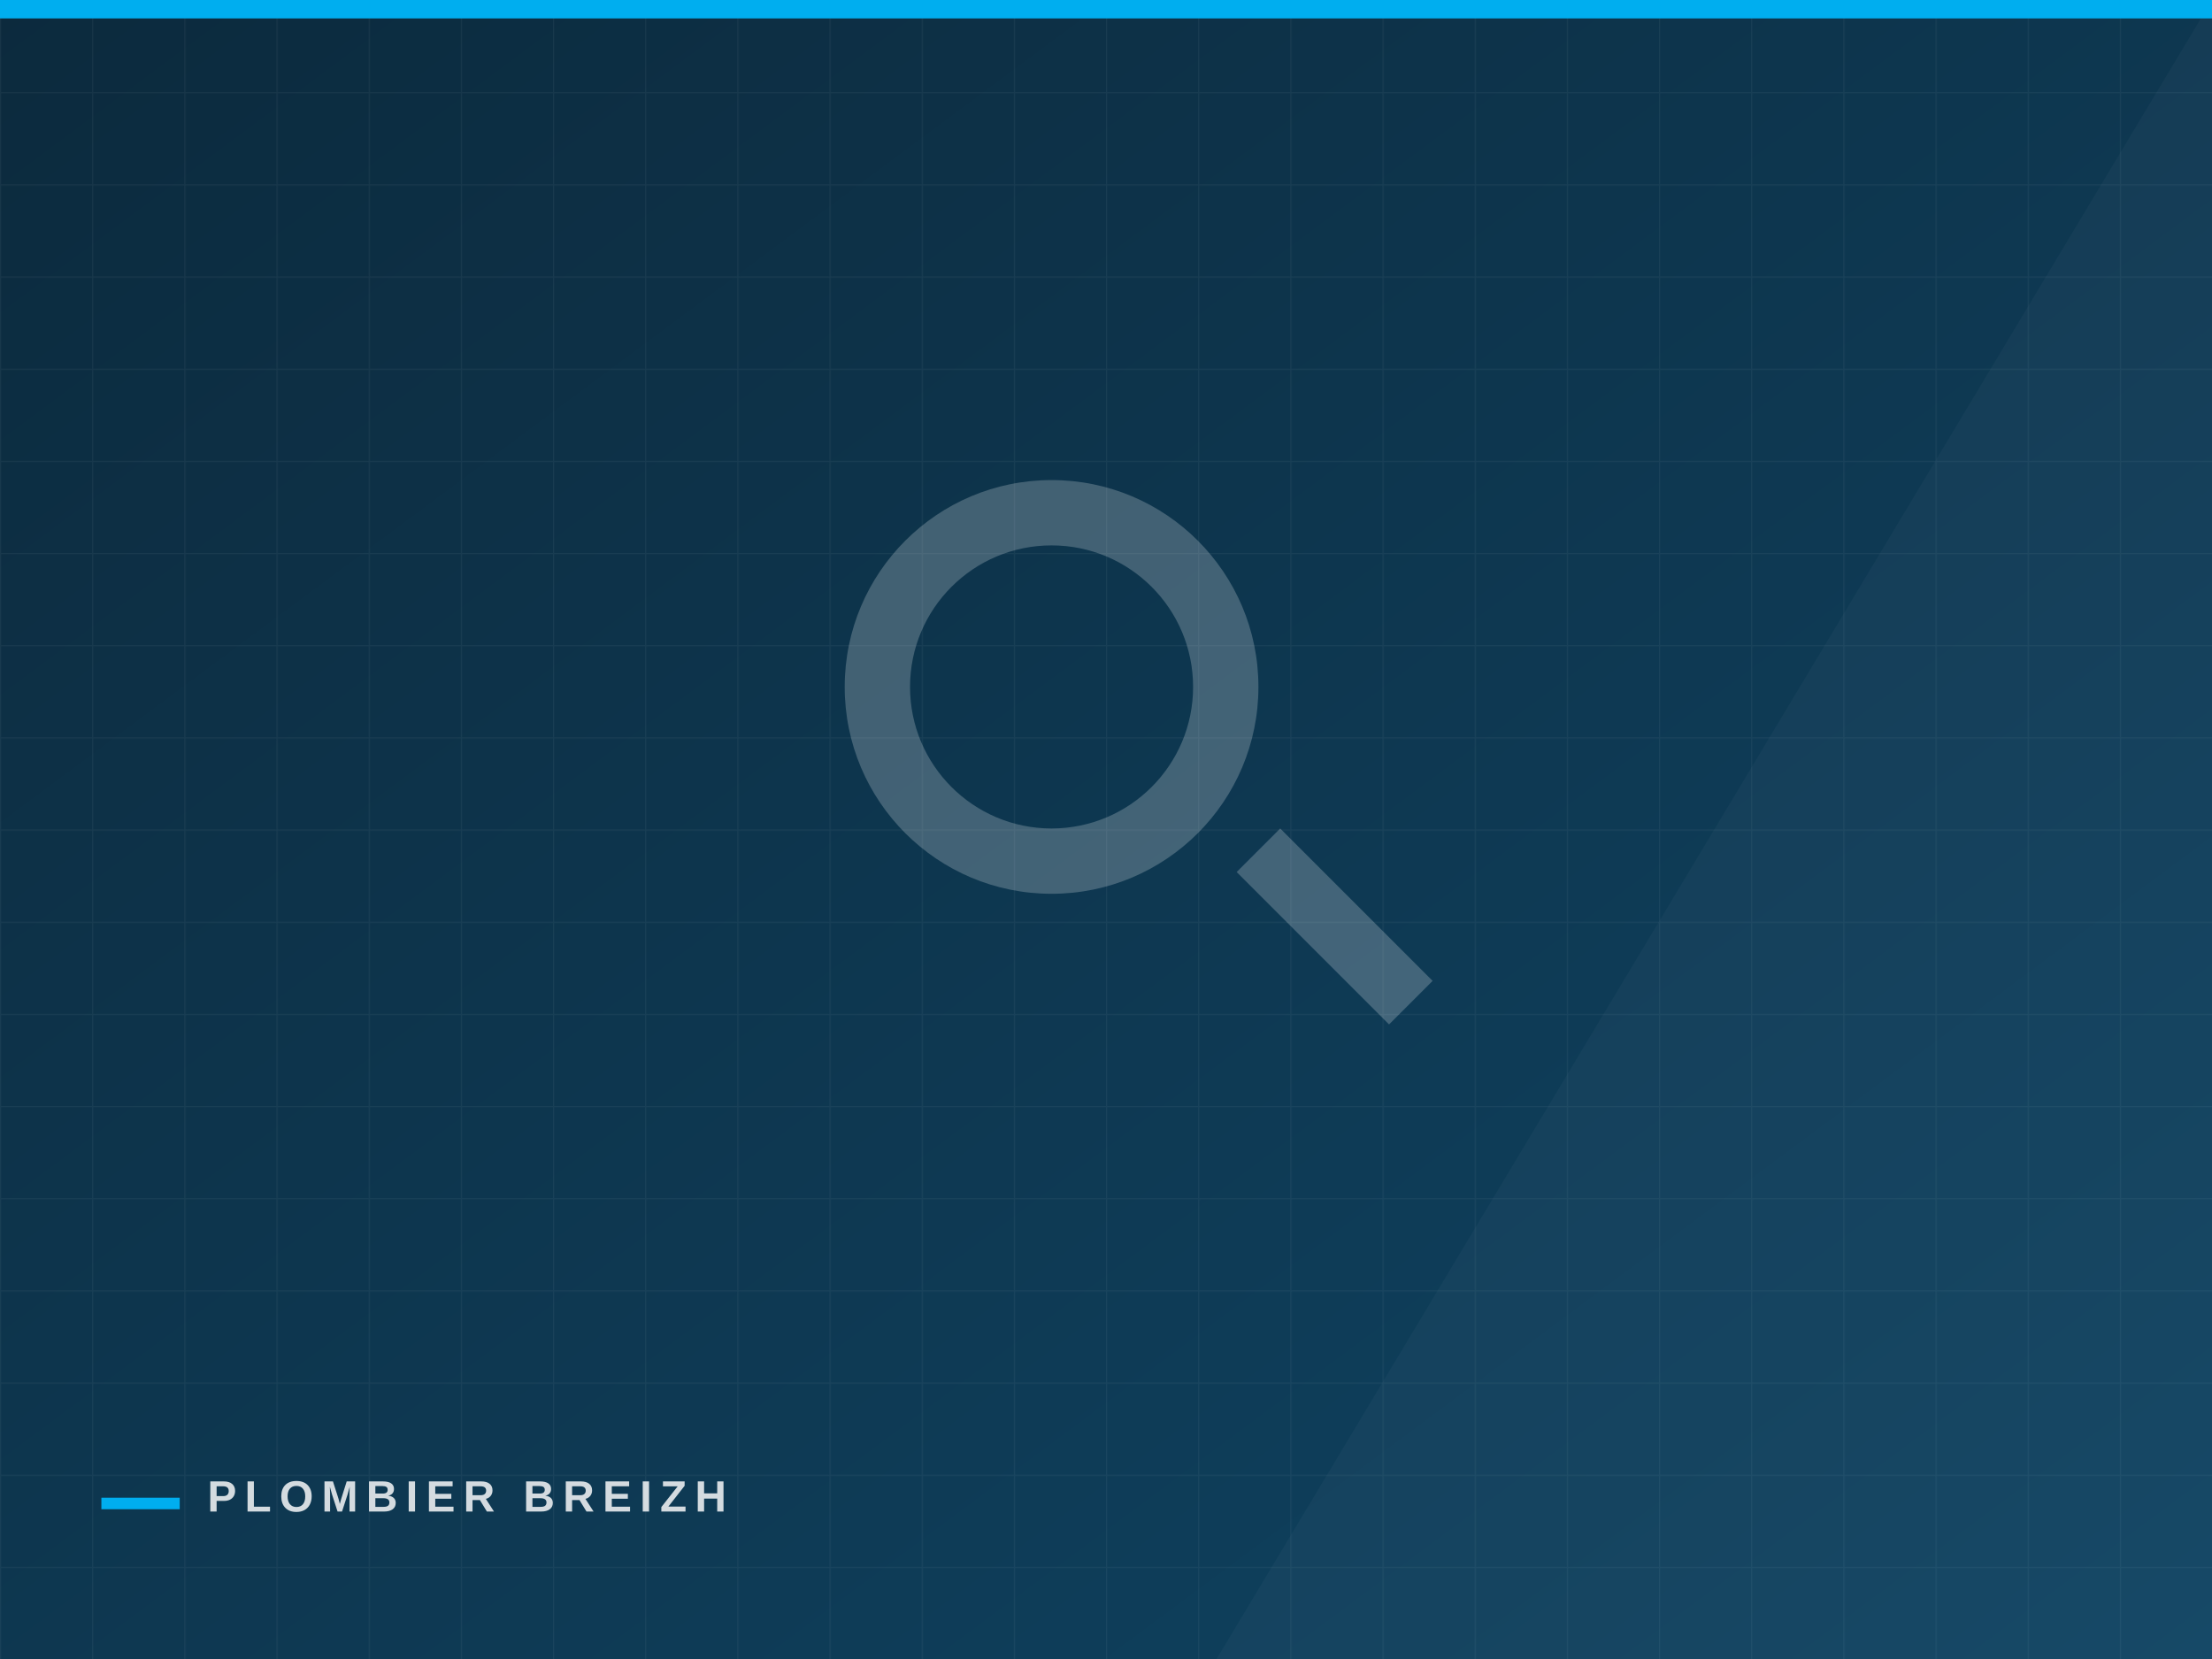
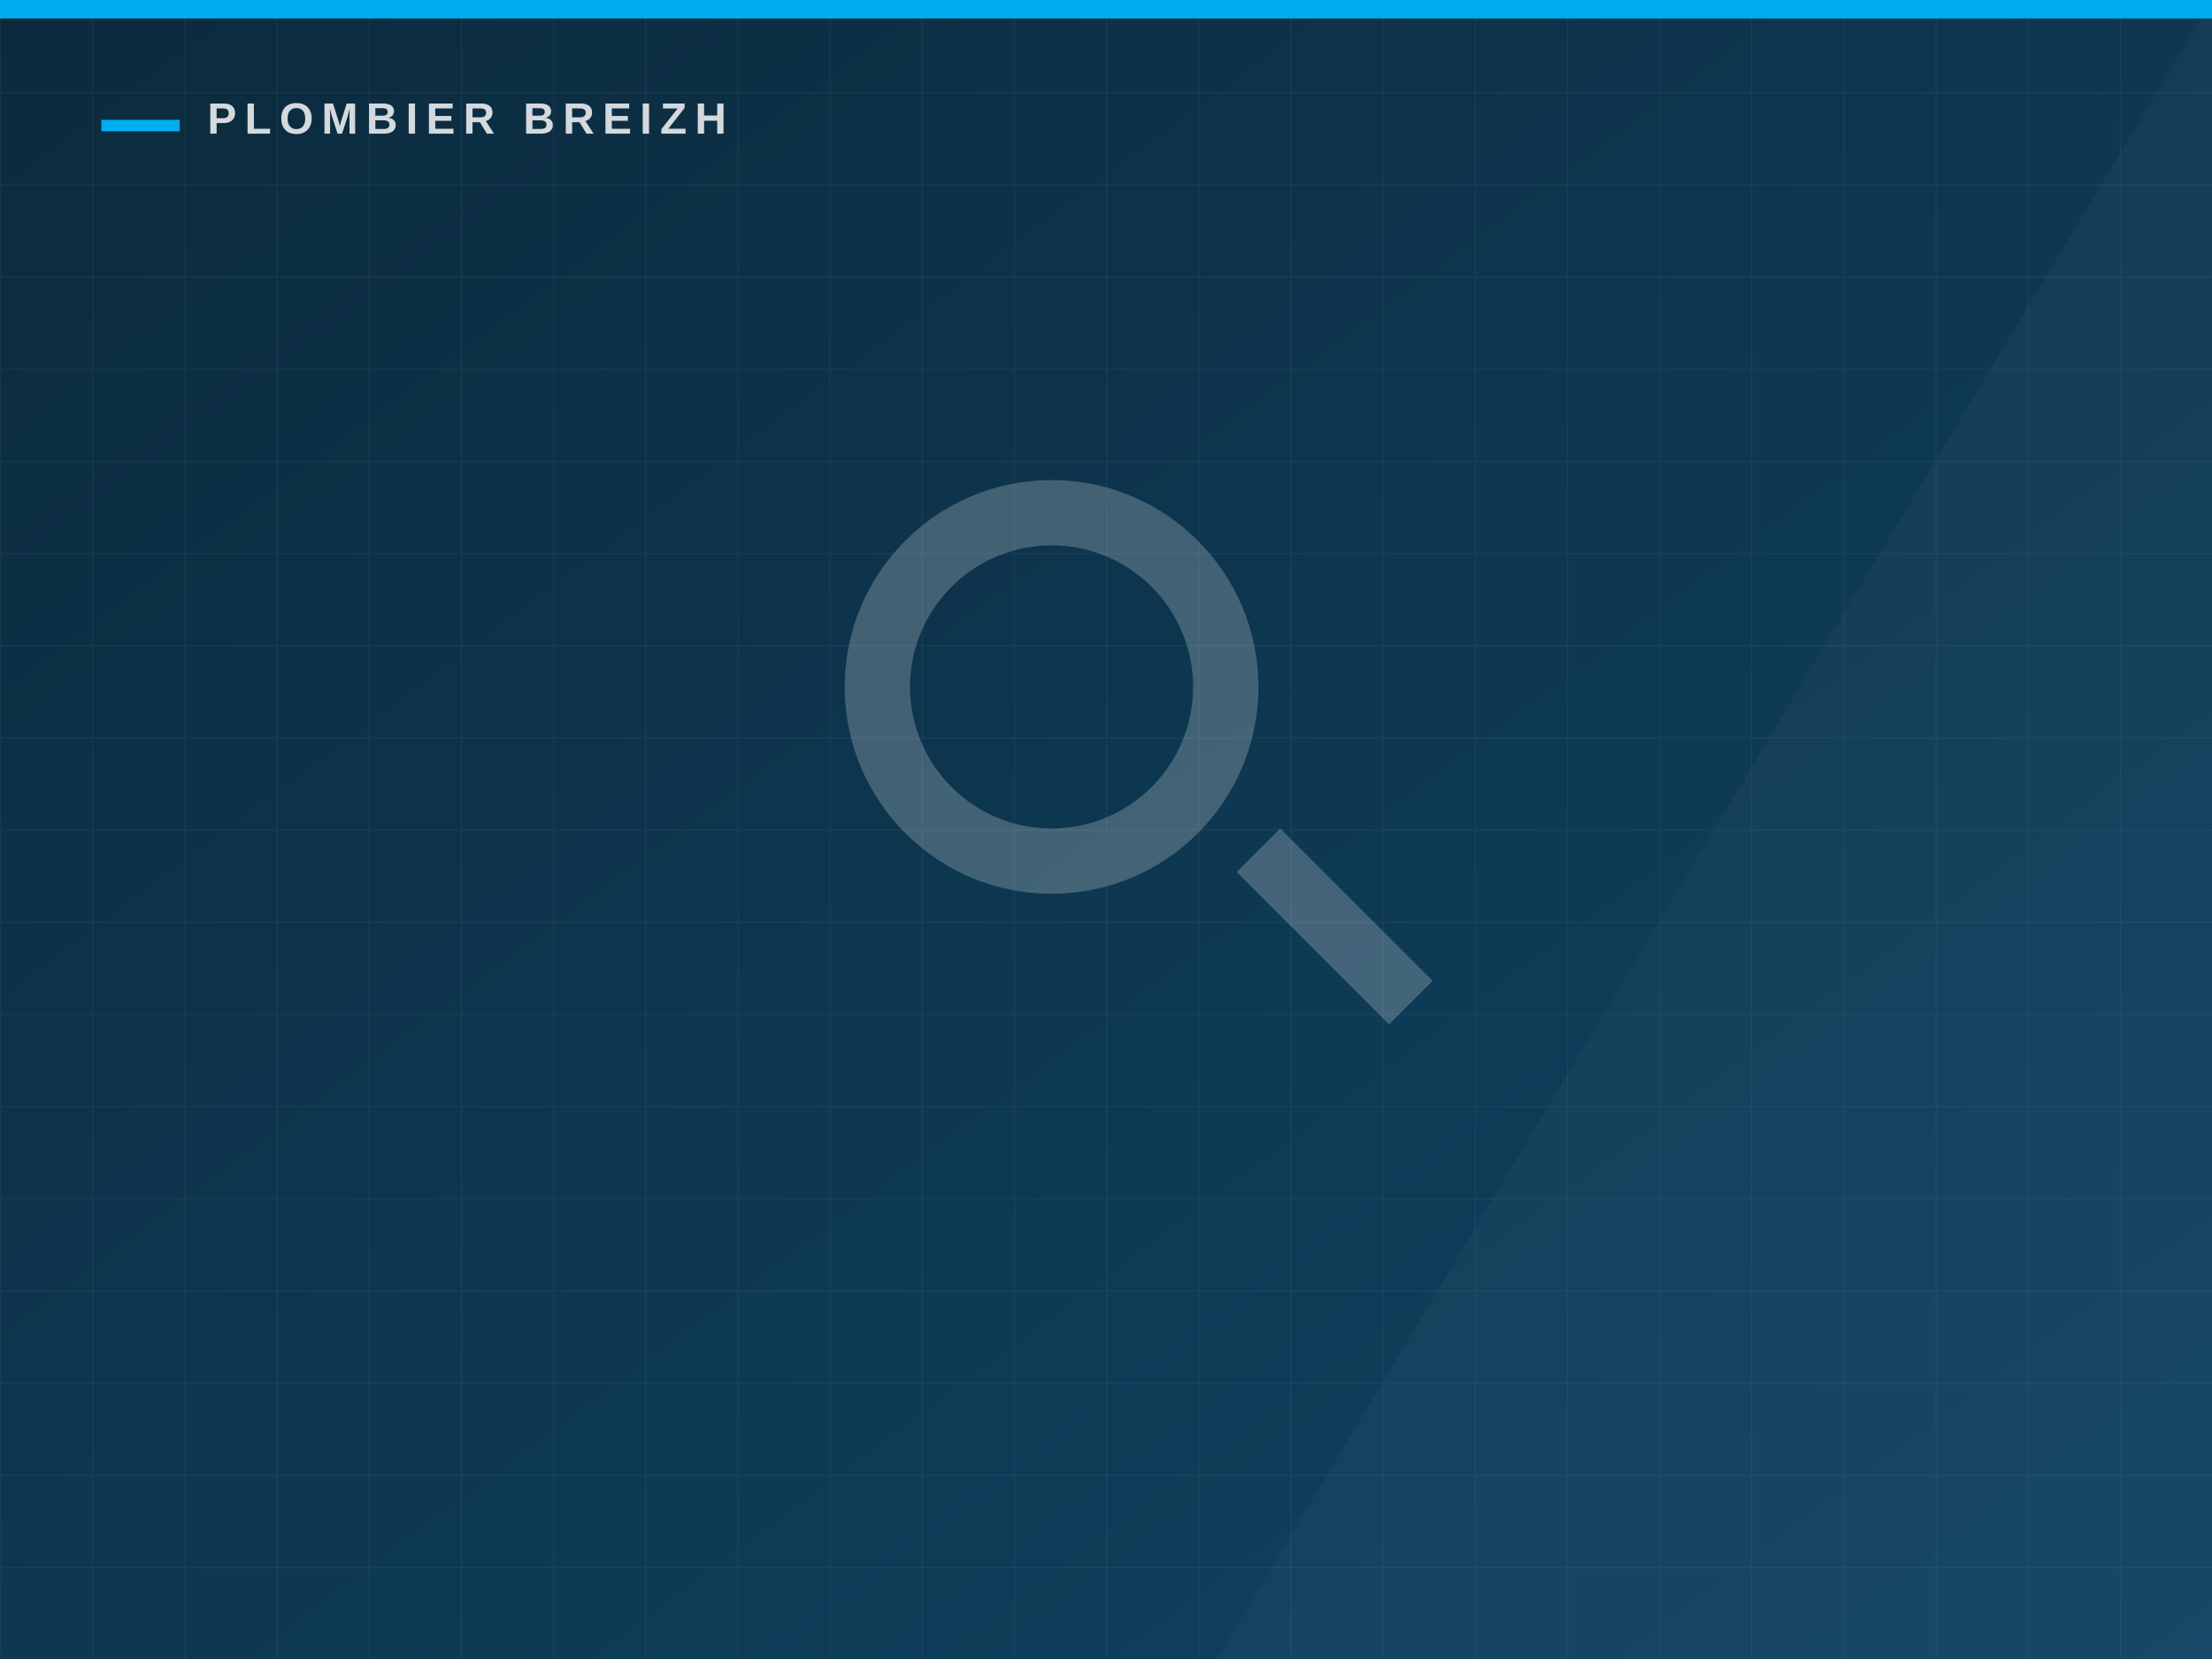
<svg xmlns="http://www.w3.org/2000/svg" viewBox="0 0 960 720" width="960" height="720" role="presentation">
  <defs>
    <linearGradient id="g" x1="0" y1="0" x2="1" y2="1">
      <stop offset="0" stop-color="#0C2A3D" />
      <stop offset="1" stop-color="#0F4463" />
    </linearGradient>
    <pattern id="p" width="40" height="40" patternUnits="userSpaceOnUse">
      <path d="M40 0H0v40" fill="none" stroke="#FFFFFF" stroke-opacity="0.05" stroke-width="1" />
    </pattern>
  </defs>
  <rect width="960" height="720" fill="url(#g)" />
  <rect width="960" height="720" fill="url(#p)" />
  <path d="M960 0 L960 720 L528 720 Z" fill="#FFFFFF" fill-opacity="0.03" />
  <rect x="0" y="0" width="960" height="8" fill="#00AEEF" />
  <g transform="translate(328.8 180) scale(4.725)">
    <path d="M27 6a19 19 0 1 0 0 38 19 19 0 0 0 0-38Zm0 6a13 13 0 1 1 0 26 13 13 0 0 1 0-26Zm17 30 4-4 14 14-4 4Z" fill="#FFFFFF" fill-opacity="0.22" />
  </g>
-   <g transform="translate(44 676)">
+   <g transform="translate(44 78)">
    <rect x="0" y="-26" width="34" height="5" fill="#00AEEF" />
    <text x="46" y="-20" font-family="Segoe UI,Helvetica Neue,Arial,sans-serif" font-size="19" font-weight="700" letter-spacing="3.5" fill="#FFFFFF" fill-opacity="0.82">PLOMBIER BREIZH</text>
  </g>
</svg>
